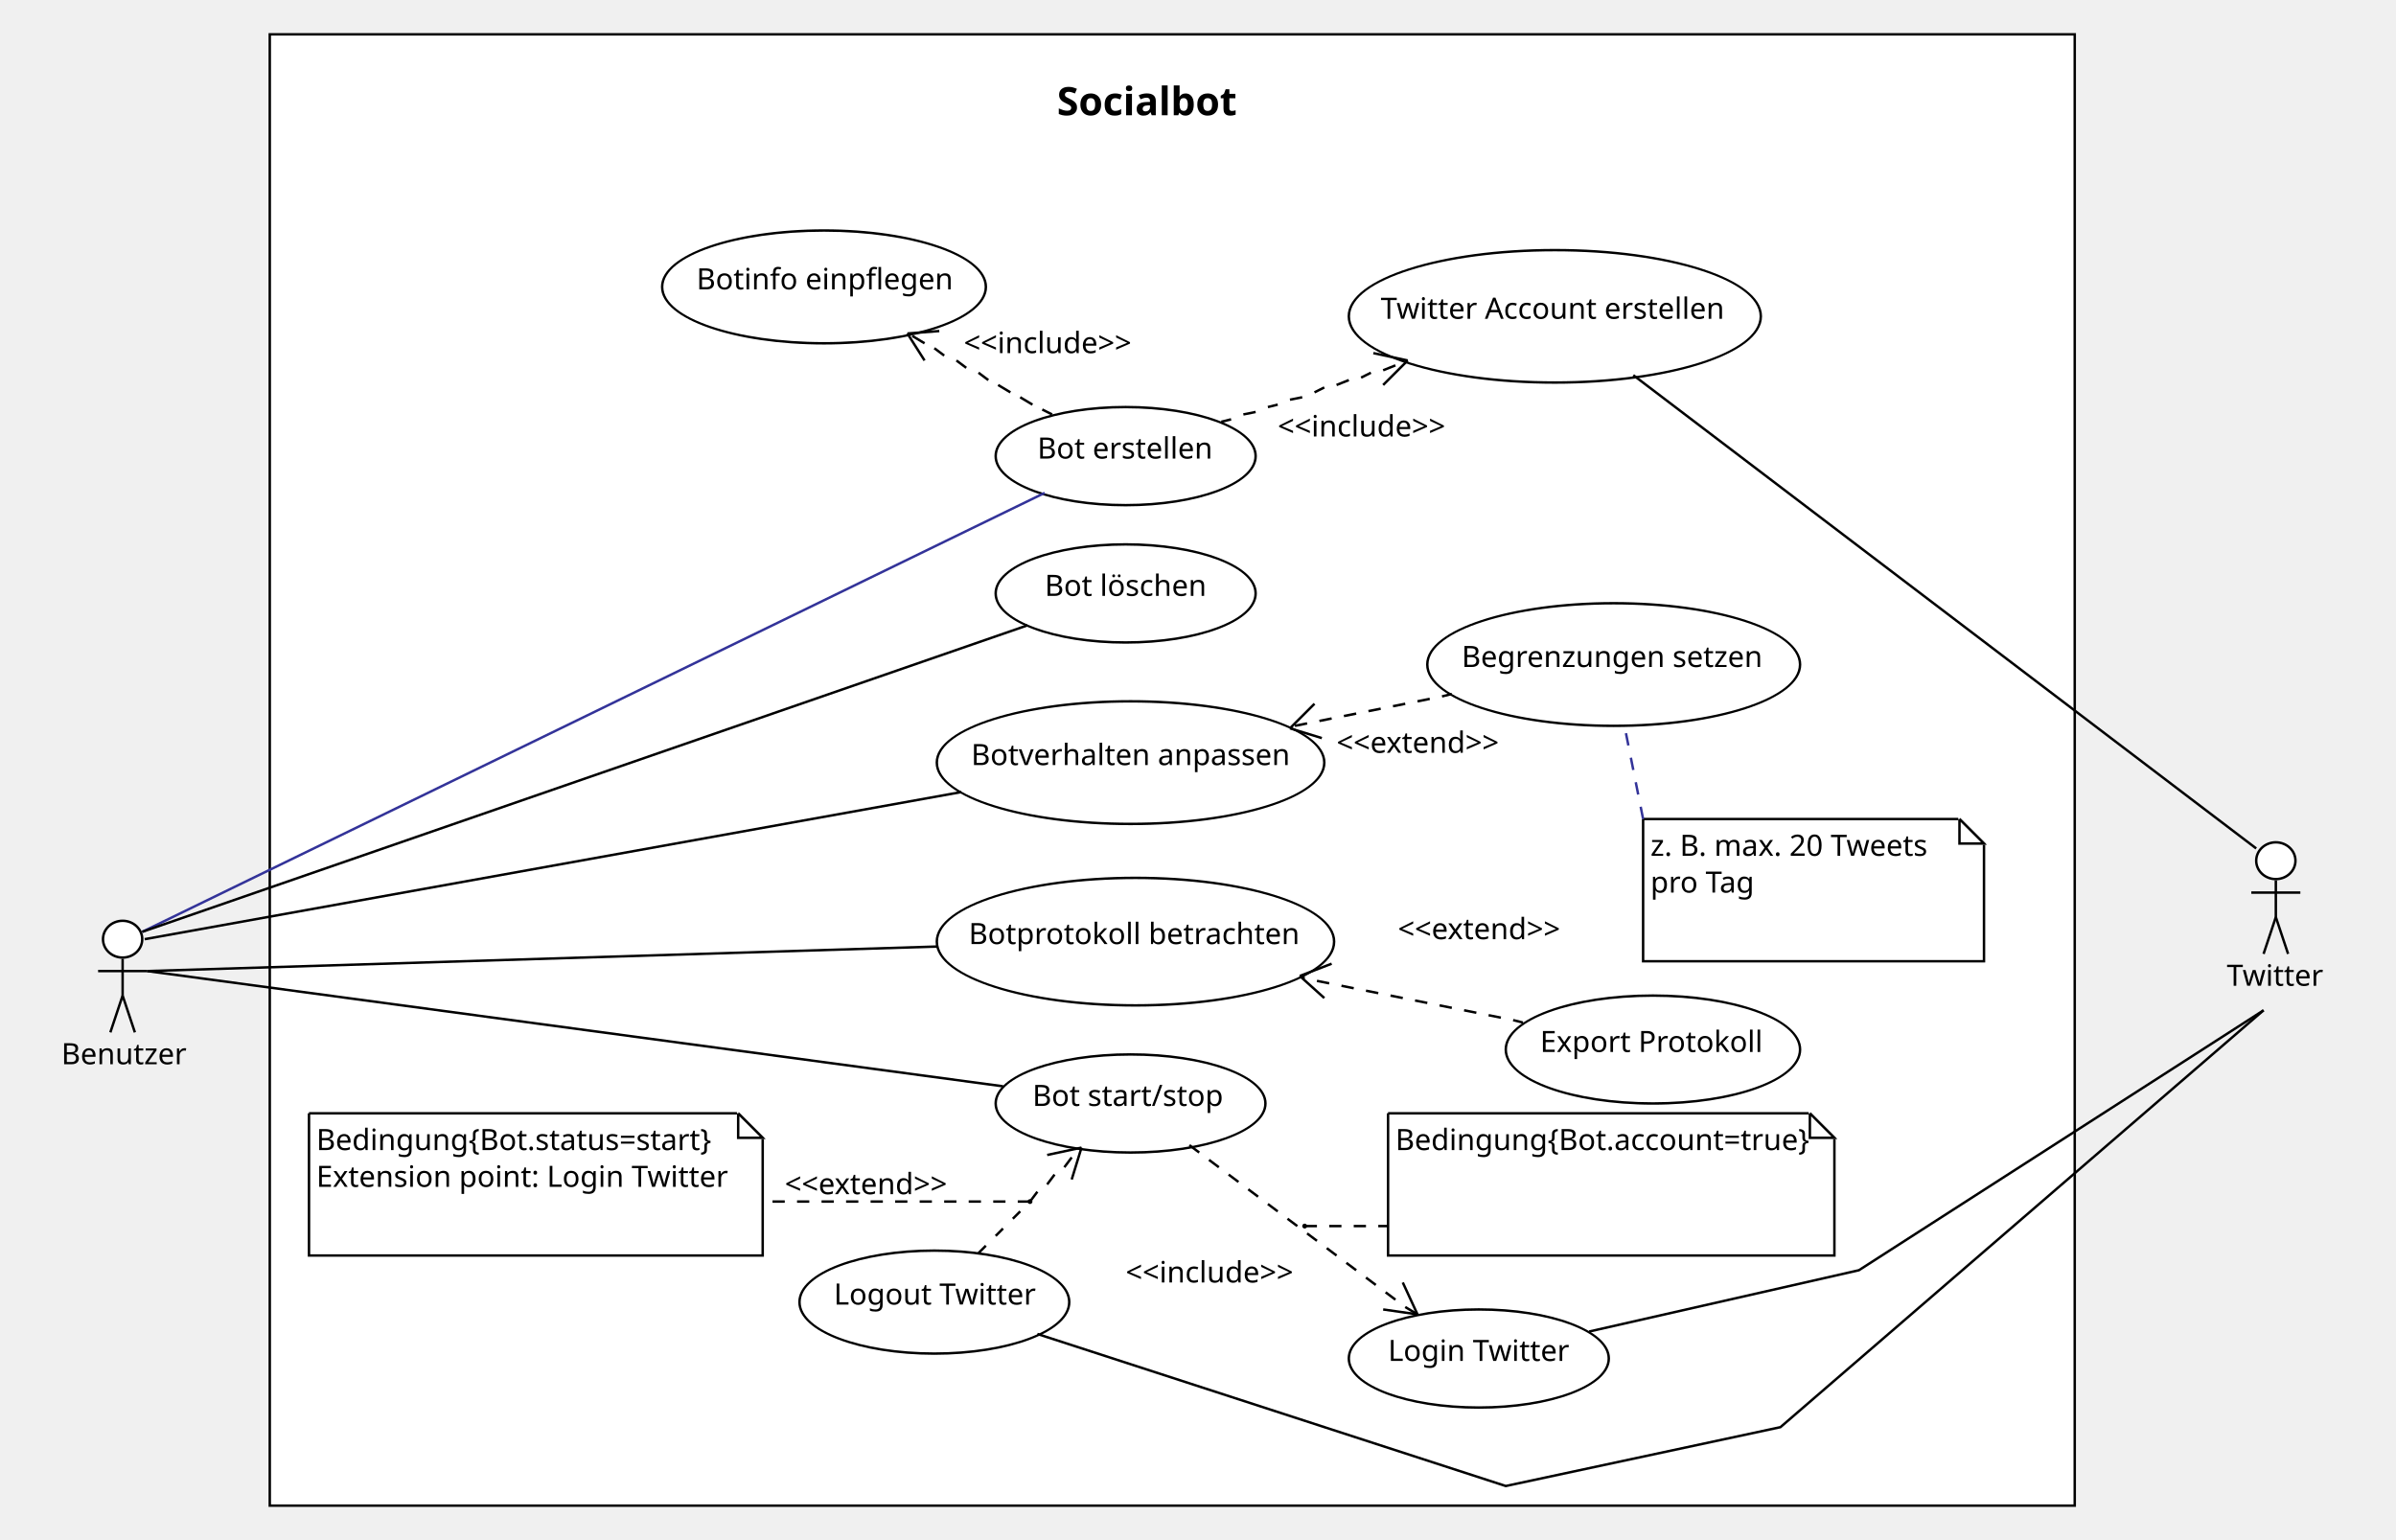
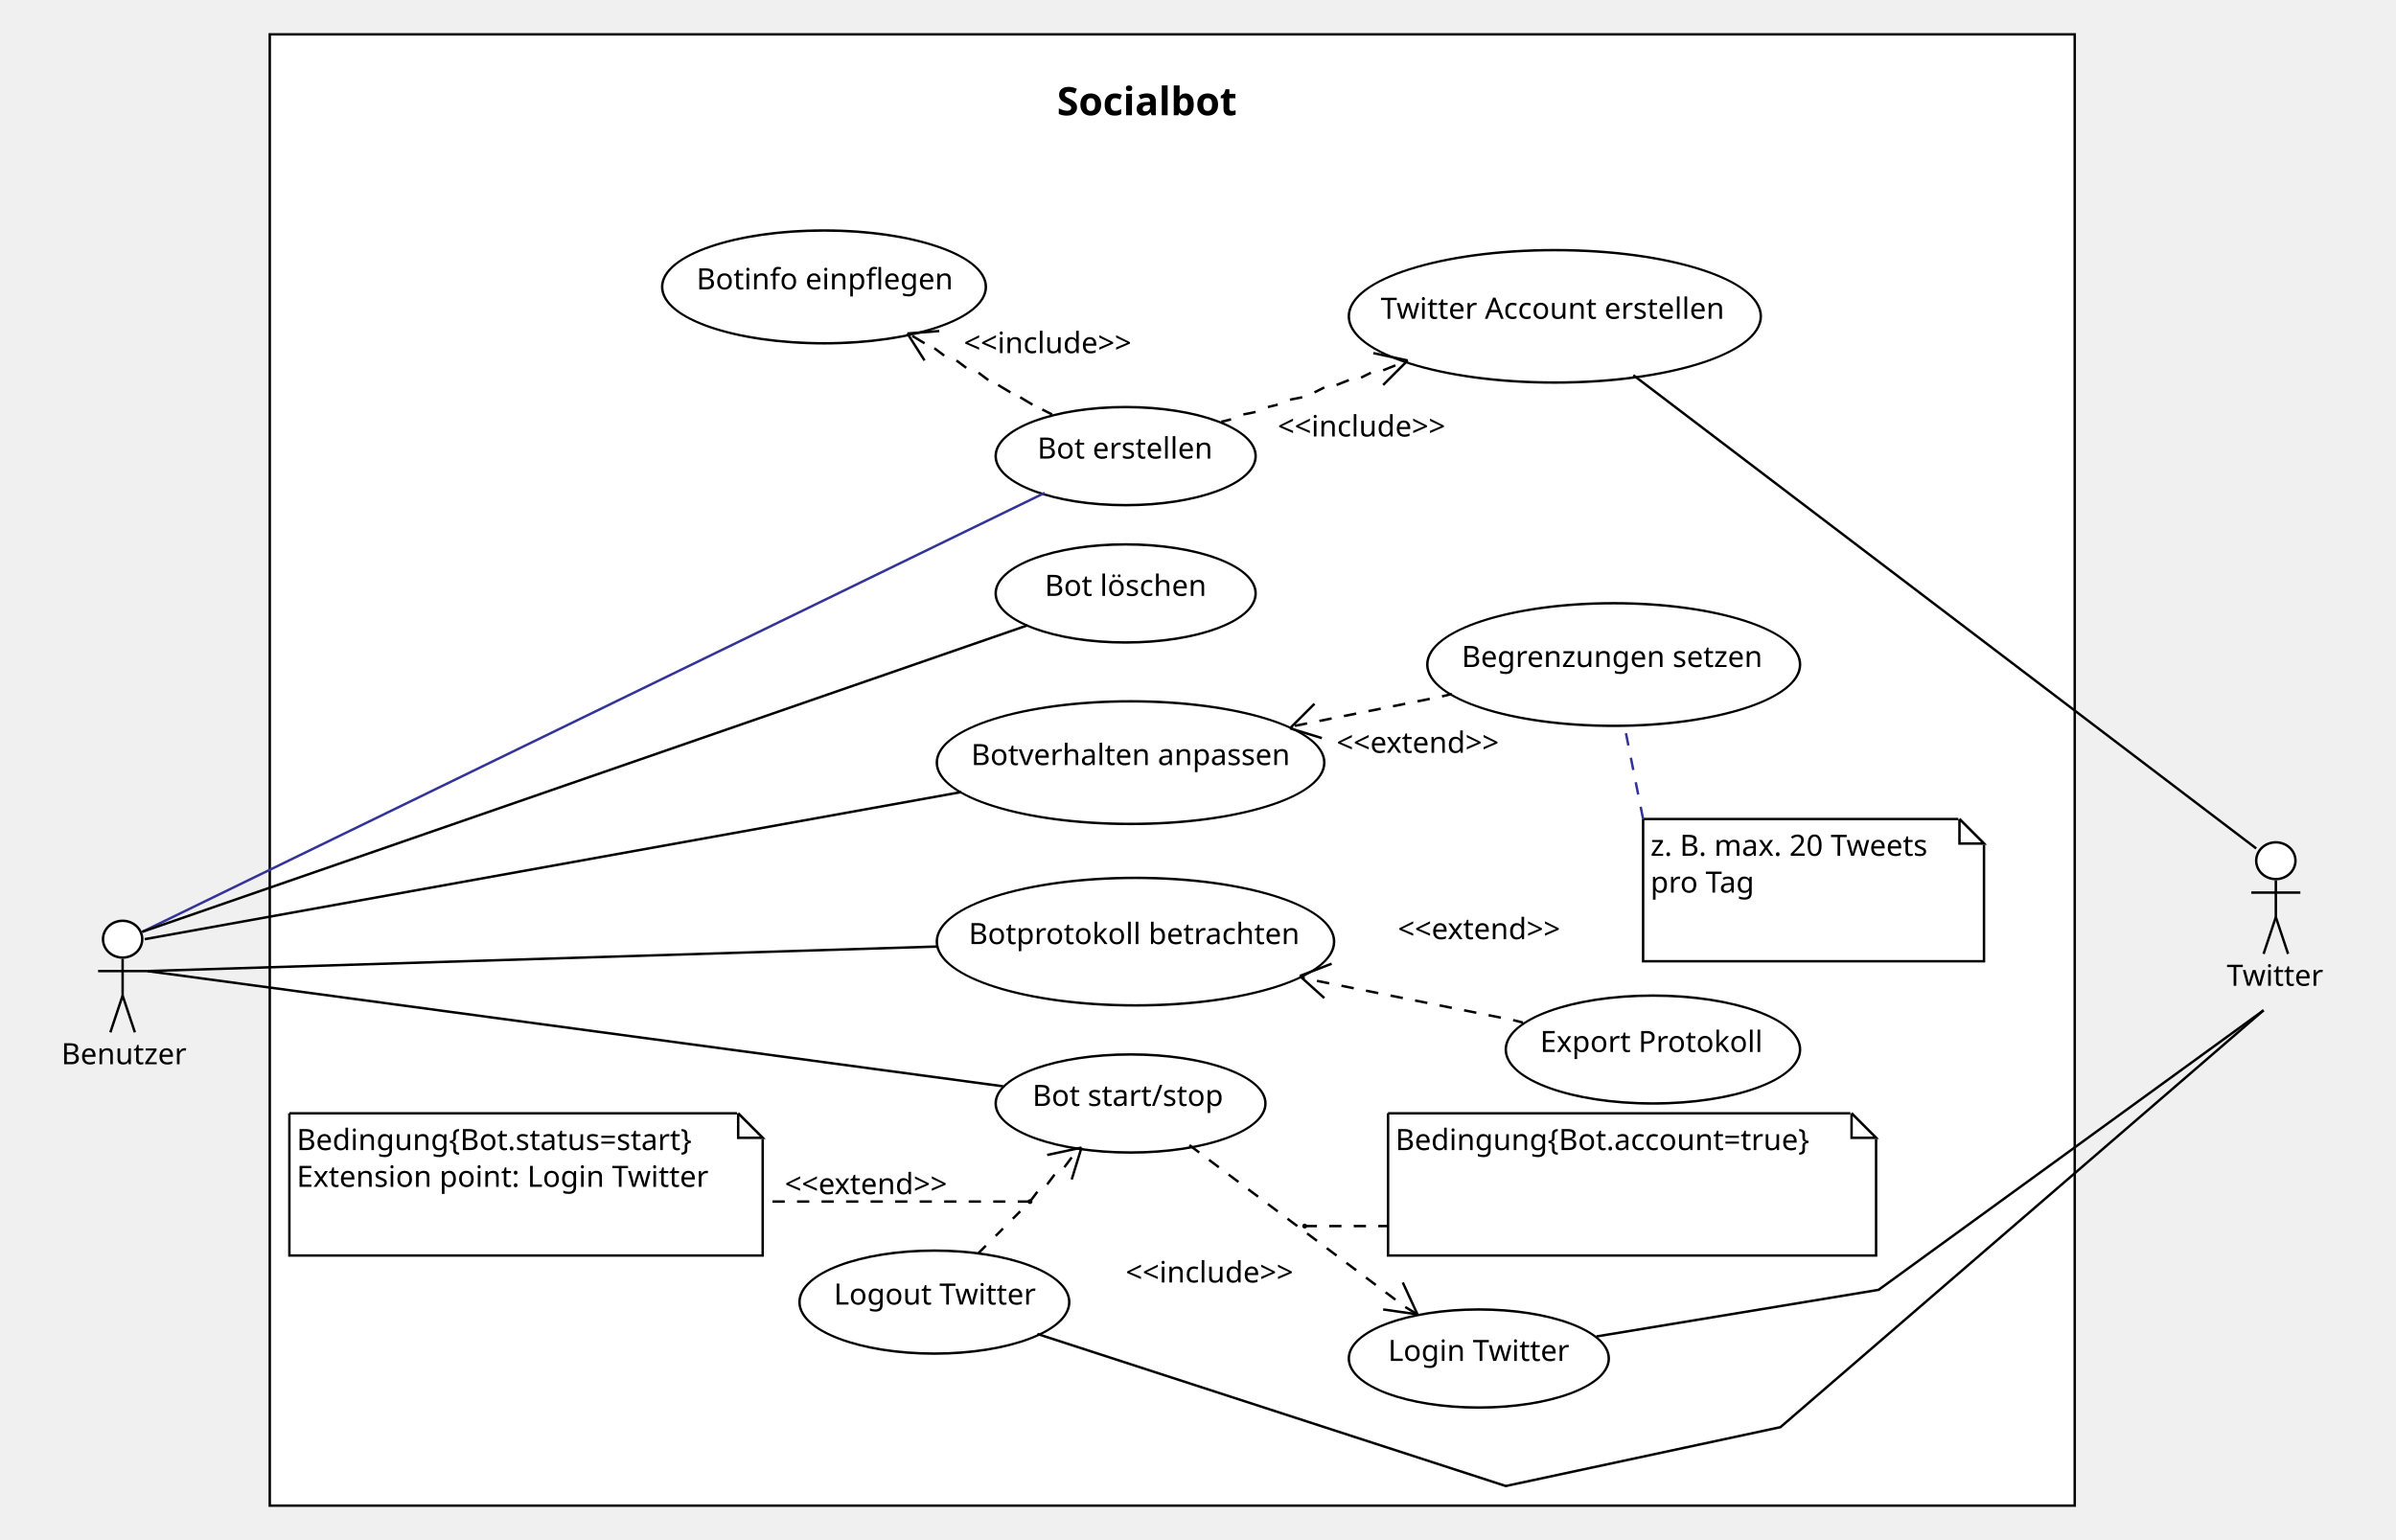
<svg xmlns="http://www.w3.org/2000/svg" height="628" version="1.1" width="977">
  <line fill="#333399" stroke="#333399" stroke-width="1" x1="311" x2="316" y1="512" y2="513" />
  <line fill="#333399" stroke="#333399" stroke-width="1" x1="321" x2="326" y1="514" y2="515" />
  <line fill="#333399" stroke="#333399" stroke-width="1" x1="331" x2="336" y1="516" y2="518" />
  <rect fill="#ffffff" height="600" stroke="#ffffff" stroke-width="1" width="736" x="110" y="14" />
  <rect fill="none" height="600" stroke="#000000" stroke-width="1" width="736" x="110" y="14" />
  <ellipse cx="459" cy="186" fill="#000000" rx="53.0" ry="20.0" stroke="#000000" stroke-width="1" />
  <ellipse cx="459" cy="186" fill="#ffffff" rx="52.0" ry="19.0" stroke="#ffffff" stroke-width="1" />
  <text font-family="Dialog" font-size="12" x="423" y="187">
Bot erstellen</text>
  <ellipse cx="459" cy="242" fill="#000000" rx="53.0" ry="20.0" stroke="#000000" stroke-width="1" />
  <ellipse cx="459" cy="242" fill="#ffffff" rx="52.0" ry="19.0" stroke="#ffffff" stroke-width="1" />
  <text font-family="Dialog" font-size="12" x="426" y="243">
Bot löschen</text>
  <ellipse cx="461" cy="311" fill="#000000" rx="79.0" ry="25.0" stroke="#000000" stroke-width="1" />
  <ellipse cx="461" cy="311" fill="#ffffff" rx="78.0" ry="24.0" stroke="#ffffff" stroke-width="1" />
  <text font-family="Dialog" font-size="12" x="396" y="312">
Botverhalten anpassen</text>
  <ellipse cx="463" cy="384" fill="#000000" rx="81.0" ry="26.0" stroke="#000000" stroke-width="1" />
  <ellipse cx="463" cy="384" fill="#ffffff" rx="80.0" ry="25.0" stroke="#ffffff" stroke-width="1" />
  <text font-family="Dialog" font-size="12" x="395" y="385">
Botprotokoll betrachten</text>
  <ellipse cx="461" cy="450" fill="#000000" rx="55.0" ry="20.0" stroke="#000000" stroke-width="1" />
  <ellipse cx="461" cy="450" fill="#ffffff" rx="54.0" ry="19.0" stroke="#ffffff" stroke-width="1" />
  <text font-family="Dialog" font-size="12" x="421" y="451">
Bot start/stop</text>
  <ellipse cx="336" cy="117" fill="#000000" rx="66.0" ry="23.0" stroke="#000000" stroke-width="1" />
  <ellipse cx="336" cy="117" fill="#ffffff" rx="65.0" ry="22.0" stroke="#ffffff" stroke-width="1" />
  <text font-family="Dialog" font-size="12" x="284" y="118">
Botinfo einpflegen</text>
  <line fill="#000000" stroke="#000000" stroke-width="1" x1="429" x2="425" y1="169" y2="167" />
  <line fill="#000000" stroke="#000000" stroke-width="1" x1="421" x2="416" y1="165" y2="162" />
  <line fill="#000000" stroke="#000000" stroke-width="1" x1="412" x2="407" y1="160" y2="157" />
  <line fill="#000000" stroke="#000000" stroke-width="1" x1="403" x2="399" y1="155" y2="152" />
  <line fill="#000000" stroke="#000000" stroke-width="1" x1="394" x2="390" y1="150" y2="147" />
  <line fill="#000000" stroke="#000000" stroke-width="1" x1="385" x2="381" y1="145" y2="142" />
  <line fill="#000000" stroke="#000000" stroke-width="1" x1="377" x2="372" y1="140" y2="137" />
  <line fill="#000000" stroke="#000000" stroke-width="1" x1="383" x2="370" y1="135" y2="136" />
  <line fill="#000000" stroke="#000000" stroke-width="1" x1="377" x2="370" y1="147" y2="136" />
  <text font-family="Dialog" font-size="12" x="393" y="144">
&lt;&lt;include&gt;&gt;</text>
  <ellipse cx="634" cy="129" fill="#000000" rx="84.0" ry="27.0" stroke="#000000" stroke-width="1" />
  <ellipse cx="634" cy="129" fill="#ffffff" rx="83.0" ry="26.0" stroke="#ffffff" stroke-width="1" />
  <text font-family="Dialog" font-size="12" x="563" y="130">
Twitter Account erstellen</text>
  <line fill="#000000" stroke="#000000" stroke-width="1" x1="498" x2="502" y1="172" y2="171" />
  <line fill="#000000" stroke="#000000" stroke-width="1" x1="507" x2="512" y1="169" y2="168" />
  <line fill="#000000" stroke="#000000" stroke-width="1" x1="517" x2="521" y1="166" y2="165" />
  <line fill="#000000" stroke="#000000" stroke-width="1" x1="526" x2="531" y1="163" y2="162" />
  <line fill="#000000" stroke="#000000" stroke-width="1" x1="536" x2="540" y1="160" y2="158" />
  <line fill="#000000" stroke="#000000" stroke-width="1" x1="545" x2="550" y1="157" y2="155" />
  <line fill="#000000" stroke="#000000" stroke-width="1" x1="555" x2="559" y1="154" y2="152" />
  <line fill="#000000" stroke="#000000" stroke-width="1" x1="564" x2="569" y1="151" y2="149" />
  <line fill="#000000" stroke="#000000" stroke-width="1" x1="564" x2="574" y1="157" y2="147" />
  <line fill="#000000" stroke="#000000" stroke-width="1" x1="560" x2="574" y1="144" y2="147" />
  <text font-family="Dialog" font-size="12" x="521" y="178">
&lt;&lt;include&gt;&gt;</text>
  <ellipse cx="658" cy="271" fill="#000000" rx="76.0" ry="25.0" stroke="#000000" stroke-width="1" />
  <ellipse cx="658" cy="271" fill="#ffffff" rx="75.0" ry="24.0" stroke="#ffffff" stroke-width="1" />
  <text font-family="Dialog" font-size="12" x="596" y="272">
Begrenzungen setzen</text>
  <line fill="#000000" stroke="#000000" stroke-width="1" x1="592" x2="588" y1="283" y2="284" />
  <line fill="#000000" stroke="#000000" stroke-width="1" x1="583" x2="578" y1="285" y2="286" />
  <line fill="#000000" stroke="#000000" stroke-width="1" x1="573" x2="568" y1="287" y2="288" />
  <line fill="#000000" stroke="#000000" stroke-width="1" x1="563" x2="558" y1="289" y2="290" />
  <line fill="#000000" stroke="#000000" stroke-width="1" x1="553" x2="548" y1="291" y2="292" />
  <line fill="#000000" stroke="#000000" stroke-width="1" x1="543" x2="538" y1="293" y2="294" />
  <line fill="#000000" stroke="#000000" stroke-width="1" x1="533" x2="528" y1="295" y2="296" />
  <line fill="#000000" stroke="#000000" stroke-width="1" x1="536" x2="526" y1="287" y2="297" />
  <line fill="#000000" stroke="#000000" stroke-width="1" x1="539" x2="526" y1="301" y2="297" />
  <text font-family="Dialog" font-size="12" x="545" y="307">
&lt;&lt;extend&gt;&gt;</text>
  <polygon fill="#ffffff" points="670,334 799,334 809,344 809,392 670,392 670,334" stroke="#ffffff" stroke-width="1" />
  <polyline fill="none" points="670,334 799,334 809,344 809,392 670,392 670,334" stroke="#000000" stroke-width="1" />
  <polygon fill="#ffffff" points="799,334 809,344 799,344 799,334" stroke="#ffffff" stroke-width="1" />
  <polyline fill="none" points="799,334 809,344 799,344 799,334" stroke="#000000" stroke-width="1" />
  <text font-family="Dialog" font-size="12" x="673" y="349">
z. B. max. 20 Tweets</text>
  <text font-family="Dialog" font-size="12" x="673" y="364">
pro Tag</text>
  <line fill="#333399" stroke="#333399" stroke-width="1" x1="670" x2="669" y1="334" y2="329" />
  <line fill="#333399" stroke="#333399" stroke-width="1" x1="668" x2="667" y1="324" y2="319" />
  <line fill="#333399" stroke="#333399" stroke-width="1" x1="666" x2="665" y1="314" y2="309" />
  <line fill="#333399" stroke="#333399" stroke-width="1" x1="664" x2="663" y1="304" y2="299" />
  <ellipse cx="674" cy="428" fill="#000000" rx="60.0" ry="22.0" stroke="#000000" stroke-width="1" />
  <ellipse cx="674" cy="428" fill="#ffffff" rx="59.0" ry="21.0" stroke="#ffffff" stroke-width="1" />
  <text font-family="Dialog" font-size="12" x="628" y="429">
Export Protokoll</text>
  <line fill="#000000" stroke="#000000" stroke-width="1" x1="621" x2="617" y1="417" y2="416" />
  <line fill="#000000" stroke="#000000" stroke-width="1" x1="612" x2="607" y1="415" y2="414" />
  <line fill="#000000" stroke="#000000" stroke-width="1" x1="602" x2="597" y1="413" y2="412" />
  <line fill="#000000" stroke="#000000" stroke-width="1" x1="592" x2="587" y1="411" y2="410" />
  <line fill="#000000" stroke="#000000" stroke-width="1" x1="582" x2="577" y1="409" y2="408" />
  <line fill="#000000" stroke="#000000" stroke-width="1" x1="572" x2="567" y1="407" y2="406" />
  <line fill="#000000" stroke="#000000" stroke-width="1" x1="562" x2="557" y1="405" y2="404" />
  <line fill="#000000" stroke="#000000" stroke-width="1" x1="552" x2="547" y1="403" y2="402" />
  <line fill="#000000" stroke="#000000" stroke-width="1" x1="542" x2="537" y1="401" y2="400" />
  <line fill="#000000" stroke="#000000" stroke-width="1" x1="532" x2="530" y1="399" y2="398" />
  <line fill="#000000" stroke="#000000" stroke-width="1" x1="543" x2="530" y1="393" y2="398" />
  <line fill="#000000" stroke="#000000" stroke-width="1" x1="540" x2="530" y1="407" y2="398" />
  <text font-family="Dialog" font-size="12" x="570" y="383">
&lt;&lt;extend&gt;&gt;</text>
  <ellipse cx="603" cy="554" fill="#000000" rx="53.0" ry="20.0" stroke="#000000" stroke-width="1" />
  <ellipse cx="603" cy="554" fill="#ffffff" rx="52.0" ry="19.0" stroke="#ffffff" stroke-width="1" />
  <text font-family="Dialog" font-size="12" x="566" y="555">
Login Twitter</text>
  <line fill="#000000" stroke="#000000" stroke-width="1" x1="485" x2="489" y1="467" y2="470" />
  <line fill="#000000" stroke="#000000" stroke-width="1" x1="493" x2="497" y1="473" y2="476" />
  <line fill="#000000" stroke="#000000" stroke-width="1" x1="501" x2="505" y1="479" y2="482" />
  <line fill="#000000" stroke="#000000" stroke-width="1" x1="509" x2="513" y1="485" y2="488" />
  <line fill="#000000" stroke="#000000" stroke-width="1" x1="517" x2="521" y1="491" y2="494" />
  <line fill="#000000" stroke="#000000" stroke-width="1" x1="525" x2="529" y1="497" y2="500" />
  <line fill="#000000" stroke="#000000" stroke-width="1" x1="533" x2="537" y1="503" y2="506" />
  <line fill="#000000" stroke="#000000" stroke-width="1" x1="541" x2="545" y1="509" y2="512" />
  <line fill="#000000" stroke="#000000" stroke-width="1" x1="549" x2="553" y1="515" y2="518" />
  <line fill="#000000" stroke="#000000" stroke-width="1" x1="557" x2="561" y1="521" y2="524" />
  <line fill="#000000" stroke="#000000" stroke-width="1" x1="565" x2="569" y1="527" y2="530" />
  <line fill="#000000" stroke="#000000" stroke-width="1" x1="573" x2="578" y1="533" y2="536" />
  <line fill="#000000" stroke="#000000" stroke-width="1" x1="564" x2="578" y1="534" y2="536" />
  <line fill="#000000" stroke="#000000" stroke-width="1" x1="572" x2="578" y1="523" y2="536" />
  <text font-family="Dialog" font-size="12" x="459" y="523">
&lt;&lt;include&gt;&gt;</text>
  <ellipse cx="532" cy="500" fill="#000000" rx="0.5" ry="0.5" stroke="#000000" stroke-width="1" />
  <ellipse cx="533" cy="501" fill="#ffffff" rx="-0.5" ry="-0.5" stroke="#ffffff" stroke-width="1" />
  <ellipse cx="381" cy="531" fill="#000000" rx="55.0" ry="21.0" stroke="#000000" stroke-width="1" />
  <ellipse cx="381" cy="531" fill="#ffffff" rx="54.0" ry="20.0" stroke="#ffffff" stroke-width="1" />
  <text font-family="Dialog" font-size="12" x="340" y="532">
Logout Twitter</text>
  <line fill="#000000" stroke="#000000" stroke-width="1" x1="399" x2="402" y1="511" y2="508" />
  <line fill="#000000" stroke="#000000" stroke-width="1" x1="406" x2="409" y1="504" y2="501" />
  <line fill="#000000" stroke="#000000" stroke-width="1" x1="413" x2="416" y1="497" y2="494" />
  <line fill="#000000" stroke="#000000" stroke-width="1" x1="420" x2="423" y1="490" y2="486" />
  <line fill="#000000" stroke="#000000" stroke-width="1" x1="427" x2="430" y1="483" y2="479" />
  <line fill="#000000" stroke="#000000" stroke-width="1" x1="434" x2="437" y1="476" y2="472" />
  <line fill="#000000" stroke="#000000" stroke-width="1" x1="437" x2="441" y1="481" y2="468" />
  <line fill="#000000" stroke="#000000" stroke-width="1" x1="427" x2="441" y1="471" y2="468" />
  <text font-family="Dialog" font-size="12" x="320" y="487">
&lt;&lt;extend&gt;&gt;</text>
  <ellipse cx="420" cy="490" fill="#000000" rx="0.5" ry="0.5" stroke="#000000" stroke-width="1" />
  <ellipse cx="421" cy="491" fill="#ffffff" rx="-0.5" ry="-0.5" stroke="#ffffff" stroke-width="1" />
  <text font-family="Dialog" font-size="12" x="25" y="434">
Benutzer</text>
  <ellipse cx="50" cy="383" fill="#000000" rx="8.0" ry="7.5" stroke="#000000" stroke-width="1" />
  <ellipse cx="50" cy="383" fill="#ffffff" rx="7.0" ry="6.5" stroke="#ffffff" stroke-width="1" />
  <line fill="#000000" stroke="#000000" stroke-width="1" x1="50" x2="50" y1="391" y2="406" />
  <line fill="#000000" stroke="#000000" stroke-width="1" x1="40" x2="60" y1="396" y2="396" />
  <line fill="#000000" stroke="#000000" stroke-width="1" x1="50" x2="45" y1="406" y2="421" />
  <line fill="#000000" stroke="#000000" stroke-width="1" x1="50" x2="55" y1="406" y2="421" />
  <polyline fill="none" points="58,380 426,201" stroke="#333399" stroke-width="1" />
  <polyline fill="none" points="59,383 392,323" stroke="#000000" stroke-width="1" />
  <polyline fill="none" points="60,396 382,386" stroke="#000000" stroke-width="1" />
  <polyline fill="none" points="60,396 409,443" stroke="#000000" stroke-width="1" />
  <polyline fill="none" points="58,380 419,255" stroke="#000000" stroke-width="1" />
-   <polygon fill="#ffffff" points="126,454 301,454 311,464 311,512 126,512 126,454" stroke="#ffffff" stroke-width="1" />
-   <polyline fill="none" points="126,454 301,454 311,464 311,512 126,512 126,454" stroke="#000000" stroke-width="1" />
+   <polygon fill="#ffffff" points="118,454 301,454 311,464 311,512 118,512 118,454" stroke="#ffffff" stroke-width="1" />
+   <polyline fill="none" points="118,454 301,454 311,464 311,512 118,512 118,454" stroke="#000000" stroke-width="1" />
  <polygon fill="#ffffff" points="301,454 311,464 301,464 301,454" stroke="#ffffff" stroke-width="1" />
  <polyline fill="none" points="301,454 311,464 301,464 301,454" stroke="#000000" stroke-width="1" />
-   <text font-family="Dialog" font-size="12" x="129" y="469">
+   <text font-family="Dialog" font-size="12" x="121" y="469">
Bedingung{Bot.status=start}</text>
-   <text font-family="Dialog" font-size="12" x="129" y="484">
+   <text font-family="Dialog" font-size="12" x="121" y="484">
Extension point: Login Twitter</text>
  <line fill="#000000" stroke="#000000" stroke-width="1" x1="420" x2="415" y1="490" y2="490" />
  <line fill="#000000" stroke="#000000" stroke-width="1" x1="410" x2="405" y1="490" y2="490" />
  <line fill="#000000" stroke="#000000" stroke-width="1" x1="400" x2="395" y1="490" y2="490" />
  <line fill="#000000" stroke="#000000" stroke-width="1" x1="390" x2="385" y1="490" y2="490" />
  <line fill="#000000" stroke="#000000" stroke-width="1" x1="380" x2="375" y1="490" y2="490" />
  <line fill="#000000" stroke="#000000" stroke-width="1" x1="370" x2="365" y1="490" y2="490" />
  <line fill="#000000" stroke="#000000" stroke-width="1" x1="360" x2="355" y1="490" y2="490" />
  <line fill="#000000" stroke="#000000" stroke-width="1" x1="350" x2="345" y1="490" y2="490" />
  <line fill="#000000" stroke="#000000" stroke-width="1" x1="340" x2="335" y1="490" y2="490" />
  <line fill="#000000" stroke="#000000" stroke-width="1" x1="330" x2="325" y1="490" y2="490" />
  <line fill="#000000" stroke="#000000" stroke-width="1" x1="320" x2="315" y1="490" y2="490" />
  <text font-family="Dialog" font-size="12" x="908" y="402">
Twitter</text>
  <ellipse cx="928" cy="351" fill="#000000" rx="8.0" ry="7.5" stroke="#000000" stroke-width="1" />
  <ellipse cx="928" cy="351" fill="#ffffff" rx="7.0" ry="6.5" stroke="#ffffff" stroke-width="1" />
  <line fill="#000000" stroke="#000000" stroke-width="1" x1="928" x2="928" y1="359" y2="374" />
  <line fill="#000000" stroke="#000000" stroke-width="1" x1="918" x2="938" y1="364" y2="364" />
  <line fill="#000000" stroke="#000000" stroke-width="1" x1="928" x2="923" y1="374" y2="389" />
  <line fill="#000000" stroke="#000000" stroke-width="1" x1="928" x2="933" y1="374" y2="389" />
  <polyline fill="none" points="666,153 920,346" stroke="#000000" stroke-width="1" />
-   <polyline fill="none" points="923,412 758,518 648,543" stroke="#000000" stroke-width="1" />
+   <polyline fill="none" points="923,412 766,526 651,545" stroke="#000000" stroke-width="1" />
  <polyline fill="none" points="423,544 614,606 726,582 923,412" stroke="#000000" stroke-width="1" />
  <rect fill="none" height="21" stroke="#ffffff" stroke-width="1" width="82" x="430" y="30" />
  <text font-family="Dialog" font-size="16" font-weight="bold" x="431" y="47">
Socialbot</text>
-   <polygon fill="#ffffff" points="566,454 738,454 748,464 748,512 566,512 566,454" stroke="#ffffff" stroke-width="1" />
-   <polyline fill="none" points="566,454 738,454 748,464 748,512 566,512 566,454" stroke="#000000" stroke-width="1" />
-   <polygon fill="#ffffff" points="738,454 748,464 738,464 738,454" stroke="#ffffff" stroke-width="1" />
-   <polyline fill="none" points="738,454 748,464 738,464 738,454" stroke="#000000" stroke-width="1" />
+   <polygon fill="#ffffff" points="566,454 755,454 765,464 765,512 566,512 566,454" stroke="#ffffff" stroke-width="1" />
+   <polyline fill="none" points="566,454 755,454 765,464 765,512 566,512 566,454" stroke="#000000" stroke-width="1" />
+   <polygon fill="#ffffff" points="755,454 765,464 755,464 755,454" stroke="#ffffff" stroke-width="1" />
+   <polyline fill="none" points="755,454 765,464 755,464 755,454" stroke="#000000" stroke-width="1" />
  <text font-family="Dialog" font-size="12" x="569" y="469">
Bedingung{Bot.account=true}</text>
  <line fill="#000000" stroke="#000000" stroke-width="1" x1="532" x2="537" y1="500" y2="500" />
  <line fill="#000000" stroke="#000000" stroke-width="1" x1="542" x2="547" y1="500" y2="500" />
  <line fill="#000000" stroke="#000000" stroke-width="1" x1="552" x2="557" y1="500" y2="500" />
  <line fill="#000000" stroke="#000000" stroke-width="1" x1="562" x2="566" y1="500" y2="500" />
</svg>
